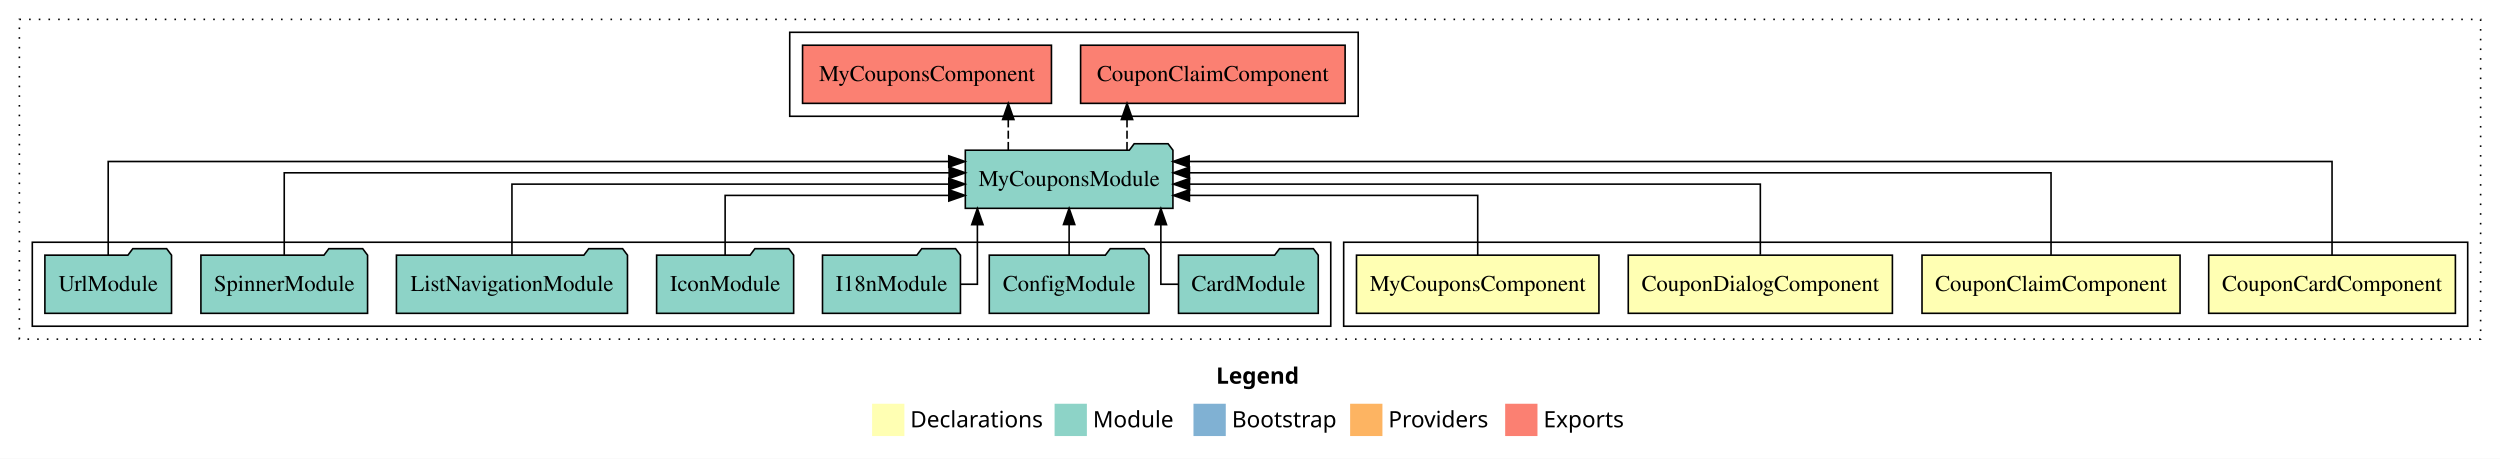
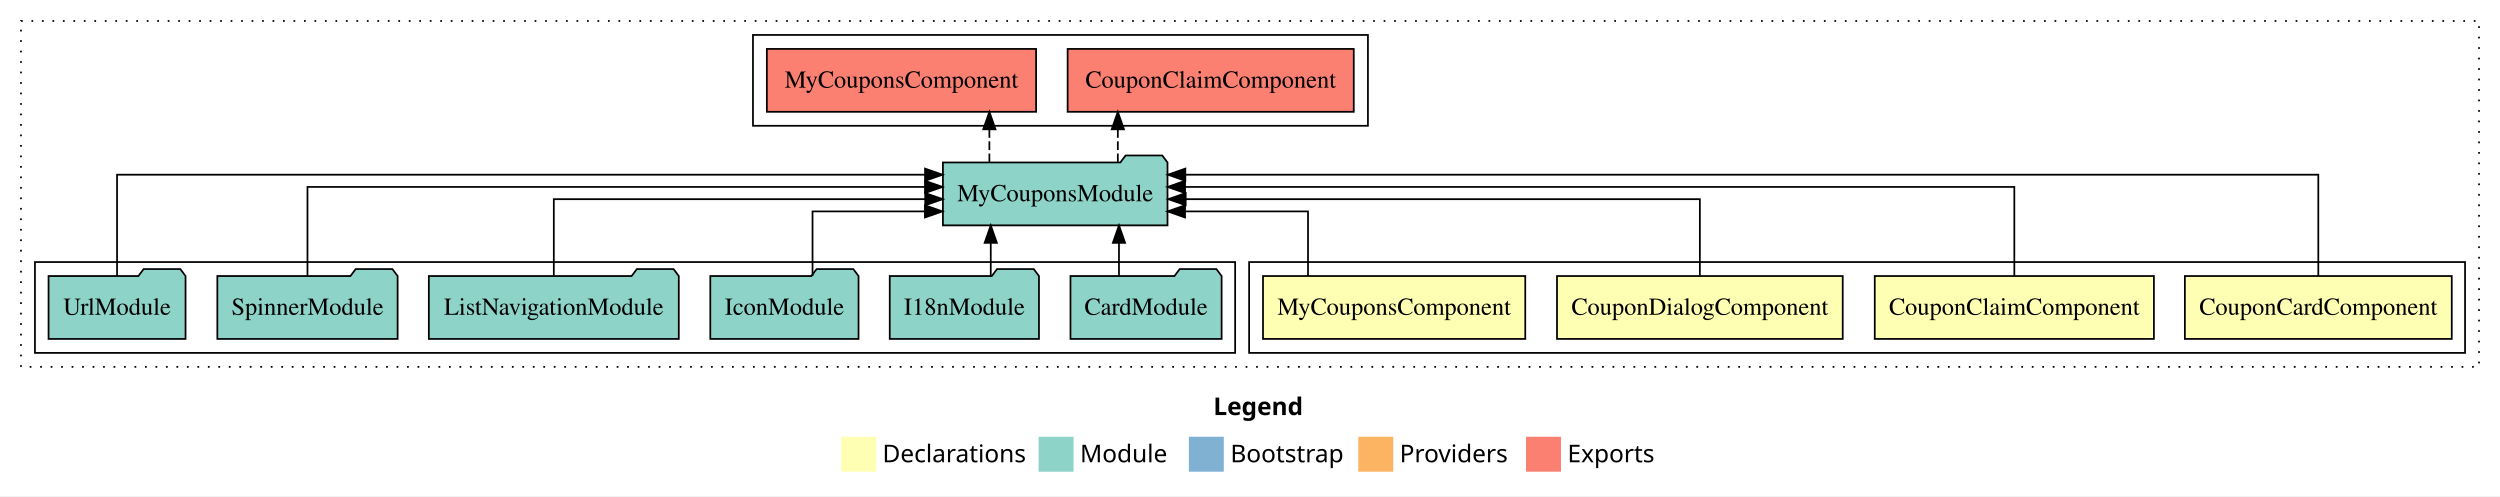
- <svg xmlns="http://www.w3.org/2000/svg" width="1548pt" height="284pt" viewBox="0.00 0.00 1548.00 284.00">
+ <svg xmlns="http://www.w3.org/2000/svg" width="1431pt" height="284pt" viewBox="0.00 0.00 1431.00 284.00">
  <g id="graph0" class="graph" transform="scale(1 1) rotate(0) translate(4 280)">
-     <polygon fill="#ffffff" stroke="transparent" points="-4,4 -4,-280 1544,-280 1544,4 -4,4" />
-     <text text-anchor="start" x="749.009" y="-42.4" font-family="sans-serif" font-weight="bold" font-size="14.00" fill="#000000">Legend</text>
-     <polygon fill="#ffffb3" stroke="transparent" points="536,-10 536,-30 556,-30 556,-10 536,-10" />
-     <text text-anchor="start" x="559.629" y="-15.4" font-family="sans-serif" font-size="14.00" fill="#000000">  Declarations</text>
-     <polygon fill="#8dd3c7" stroke="transparent" points="649,-10 649,-30 669,-30 669,-10 649,-10" />
-     <text text-anchor="start" x="672.725" y="-15.4" font-family="sans-serif" font-size="14.00" fill="#000000">  Module</text>
-     <polygon fill="#80b1d3" stroke="transparent" points="735,-10 735,-30 755,-30 755,-10 735,-10" />
-     <text text-anchor="start" x="758.781" y="-15.4" font-family="sans-serif" font-size="14.00" fill="#000000">  Bootstrap</text>
-     <polygon fill="#fdb462" stroke="transparent" points="832,-10 832,-30 852,-30 852,-10 832,-10" />
-     <text text-anchor="start" x="855.673" y="-15.4" font-family="sans-serif" font-size="14.00" fill="#000000">  Providers</text>
-     <polygon fill="#fb8072" stroke="transparent" points="928,-10 928,-30 948,-30 948,-10 928,-10" />
-     <text text-anchor="start" x="951.726" y="-15.4" font-family="sans-serif" font-size="14.00" fill="#000000">  Exports</text>
+     <polygon fill="#ffffff" stroke="transparent" points="-4,4 -4,-280 1427,-280 1427,4 -4,4" />
+     <text text-anchor="start" x="690.509" y="-42.4" font-family="sans-serif" font-weight="bold" font-size="14.00" fill="#000000">Legend</text>
+     <polygon fill="#ffffb3" stroke="transparent" points="477.5,-10 477.5,-30 497.5,-30 497.5,-10 477.5,-10" />
+     <text text-anchor="start" x="501.129" y="-15.4" font-family="sans-serif" font-size="14.00" fill="#000000">  Declarations</text>
+     <polygon fill="#8dd3c7" stroke="transparent" points="590.5,-10 590.5,-30 610.5,-30 610.5,-10 590.5,-10" />
+     <text text-anchor="start" x="614.225" y="-15.4" font-family="sans-serif" font-size="14.00" fill="#000000">  Module</text>
+     <polygon fill="#80b1d3" stroke="transparent" points="676.5,-10 676.5,-30 696.5,-30 696.5,-10 676.5,-10" />
+     <text text-anchor="start" x="700.281" y="-15.4" font-family="sans-serif" font-size="14.00" fill="#000000">  Bootstrap</text>
+     <polygon fill="#fdb462" stroke="transparent" points="773.5,-10 773.5,-30 793.5,-30 793.5,-10 773.5,-10" />
+     <text text-anchor="start" x="797.173" y="-15.4" font-family="sans-serif" font-size="14.00" fill="#000000">  Providers</text>
+     <polygon fill="#fb8072" stroke="transparent" points="869.5,-10 869.5,-30 889.5,-30 889.5,-10 869.5,-10" />
+     <text text-anchor="start" x="893.226" y="-15.4" font-family="sans-serif" font-size="14.00" fill="#000000">  Exports</text>
    <g id="clust1" class="cluster">
-       <polygon fill="none" stroke="#000000" stroke-dasharray="1,5" points="8,-70 8,-268 1532,-268 1532,-70 8,-70" />
+       <polygon fill="none" stroke="#000000" stroke-dasharray="1,5" points="8,-70 8,-268 1415,-268 1415,-70 8,-70" />
    </g>
    <g id="clust2" class="cluster">
-       <polygon fill="none" stroke="#000000" points="828,-78 828,-130 1524,-130 1524,-78 828,-78" />
+       <polygon fill="none" stroke="#000000" points="711,-78 711,-130 1407,-130 1407,-78 711,-78" />
    </g>
    <g id="clust7" class="cluster">
-       <polygon fill="none" stroke="#000000" points="16,-78 16,-130 820,-130 820,-78 16,-78" />
+       <polygon fill="none" stroke="#000000" points="16,-78 16,-130 703,-130 703,-78 16,-78" />
    </g>
    <g id="clust8" class="cluster">
-       <polygon fill="none" stroke="#000000" points="485,-208 485,-260 837,-260 837,-208 485,-208" />
+       <polygon fill="none" stroke="#000000" points="427,-208 427,-260 779,-260 779,-208 427,-208" />
    </g>
    <g id="node1" class="node">
-       <polygon fill="#ffffb3" stroke="#000000" points="1516.381,-122 1363.619,-122 1363.619,-86 1516.381,-86 1516.381,-122" />
-       <text text-anchor="middle" x="1440" y="-99.8" font-family="Times,serif" font-size="14.00" fill="#000000">CouponCardComponent</text>
+       <polygon fill="#ffffb3" stroke="#000000" points="1399.381,-122 1246.619,-122 1246.619,-86 1399.381,-86 1399.381,-122" />
+       <text text-anchor="middle" x="1323" y="-99.8" font-family="Times,serif" font-size="14.00" fill="#000000">CouponCardComponent</text>
    </g>
    <g id="node5" class="node">
-       <polygon fill="#8dd3c7" stroke="#000000" points="722.276,-187 719.276,-191 698.276,-191 695.276,-187 593.724,-187 593.724,-151 722.276,-151 722.276,-187" />
-       <text text-anchor="middle" x="658" y="-164.8" font-family="Times,serif" font-size="14.00" fill="#000000">MyCouponsModule</text>
+       <polygon fill="#8dd3c7" stroke="#000000" points="664.276,-187 661.276,-191 640.276,-191 637.276,-187 535.724,-187 535.724,-151 664.276,-151 664.276,-187" />
+       <text text-anchor="middle" x="600" y="-164.8" font-family="Times,serif" font-size="14.00" fill="#000000">MyCouponsModule</text>
    </g>
    <g id="edge1" class="edge">
-       <path fill="none" stroke="#000000" d="M1440,-122.011C1440,-144.485 1440,-180 1440,-180 1440,-180 732.327,-180 732.327,-180" />
-       <polygon fill="#000000" stroke="#000000" points="732.327,-176.5 722.327,-180 732.327,-183.5 732.327,-176.5" />
+       <path fill="none" stroke="#000000" d="M1323,-122.011C1323,-144.485 1323,-180 1323,-180 1323,-180 674.479,-180 674.479,-180" />
+       <polygon fill="#000000" stroke="#000000" points="674.479,-176.5 664.479,-180 674.479,-183.5 674.479,-176.5" />
    </g>
    <g id="node2" class="node">
-       <polygon fill="#ffffb3" stroke="#000000" points="1345.892,-122 1186.108,-122 1186.108,-86 1345.892,-86 1345.892,-122" />
-       <text text-anchor="middle" x="1266" y="-99.8" font-family="Times,serif" font-size="14.00" fill="#000000">CouponClaimComponent</text>
+       <polygon fill="#ffffb3" stroke="#000000" points="1228.892,-122 1069.108,-122 1069.108,-86 1228.892,-86 1228.892,-122" />
+       <text text-anchor="middle" x="1149" y="-99.8" font-family="Times,serif" font-size="14.00" fill="#000000">CouponClaimComponent</text>
    </g>
    <g id="edge2" class="edge">
-       <path fill="none" stroke="#000000" d="M1266,-122.129C1266,-142.572 1266,-173 1266,-173 1266,-173 732.491,-173 732.491,-173" />
-       <polygon fill="#000000" stroke="#000000" points="732.491,-169.5 722.491,-173 732.491,-176.5 732.491,-169.5" />
+       <path fill="none" stroke="#000000" d="M1149,-122.129C1149,-142.572 1149,-173 1149,-173 1149,-173 674.322,-173 674.322,-173" />
+       <polygon fill="#000000" stroke="#000000" points="674.322,-169.5 664.322,-173 674.321,-176.5 674.322,-169.5" />
    </g>
    <g id="node3" class="node">
-       <polygon fill="#ffffb3" stroke="#000000" points="1167.772,-122 1004.228,-122 1004.228,-86 1167.772,-86 1167.772,-122" />
-       <text text-anchor="middle" x="1086" y="-99.8" font-family="Times,serif" font-size="14.00" fill="#000000">CouponDialogComponent</text>
+       <polygon fill="#ffffb3" stroke="#000000" points="1050.772,-122 887.228,-122 887.228,-86 1050.772,-86 1050.772,-122" />
+       <text text-anchor="middle" x="969" y="-99.8" font-family="Times,serif" font-size="14.00" fill="#000000">CouponDialogComponent</text>
    </g>
    <g id="edge3" class="edge">
-       <path fill="none" stroke="#000000" d="M1086,-122.267C1086,-140.555 1086,-166 1086,-166 1086,-166 732.539,-166 732.539,-166" />
-       <polygon fill="#000000" stroke="#000000" points="732.539,-162.5 722.539,-166 732.539,-169.5 732.539,-162.5" />
+       <path fill="none" stroke="#000000" d="M969,-122.267C969,-140.555 969,-166 969,-166 969,-166 674.697,-166 674.697,-166" />
+       <polygon fill="#000000" stroke="#000000" points="674.697,-162.5 664.697,-166 674.697,-169.5 674.697,-162.5" />
    </g>
    <g id="node4" class="node">
-       <polygon fill="#ffffb3" stroke="#000000" points="986.059,-122 835.941,-122 835.941,-86 986.059,-86 986.059,-122" />
-       <text text-anchor="middle" x="911" y="-99.8" font-family="Times,serif" font-size="14.00" fill="#000000">MyCouponsComponent</text>
+       <polygon fill="#ffffb3" stroke="#000000" points="869.059,-122 718.941,-122 718.941,-86 869.059,-86 869.059,-122" />
+       <text text-anchor="middle" x="794" y="-99.8" font-family="Times,serif" font-size="14.00" fill="#000000">MyCouponsComponent</text>
    </g>
    <g id="edge4" class="edge">
-       <path fill="none" stroke="#000000" d="M911,-122.009C911,-138.049 911,-159 911,-159 911,-159 732.497,-159 732.497,-159" />
-       <polygon fill="#000000" stroke="#000000" points="732.497,-155.5 722.497,-159 732.497,-162.5 732.497,-155.5" />
+       <path fill="none" stroke="#000000" d="M744.708,-122.009C744.708,-138.049 744.708,-159 744.708,-159 744.708,-159 674.314,-159 674.314,-159" />
+       <polygon fill="#000000" stroke="#000000" points="674.314,-155.5 664.314,-159 674.314,-162.5 674.314,-155.5" />
+     </g>
+     <g id="node12" class="node">
+       <polygon fill="#fb8072" stroke="#000000" points="770.893,-252 607.107,-252 607.107,-216 770.893,-216 770.893,-252" />
+       <text text-anchor="middle" x="689" y="-229.8" font-family="Times,serif" font-size="14.00" fill="#000000">CouponClaimComponent </text>
+     </g>
+     <g id="edge11" class="edge">
+       <path fill="none" stroke="#000000" stroke-dasharray="5,2" d="M635.846,-187.106C635.846,-187.106 635.846,-205.991 635.846,-205.991" />
+       <polygon fill="#000000" stroke="#000000" points="632.346,-205.991 635.846,-215.991 639.346,-205.991 632.346,-205.991" />
    </g>
    <g id="node13" class="node">
-       <polygon fill="#fb8072" stroke="#000000" points="828.893,-252 665.107,-252 665.107,-216 828.893,-216 828.893,-252" />
-       <text text-anchor="middle" x="747" y="-229.8" font-family="Times,serif" font-size="14.00" fill="#000000">CouponClaimComponent </text>
+       <polygon fill="#fb8072" stroke="#000000" points="589.058,-252 434.942,-252 434.942,-216 589.058,-216 589.058,-252" />
+       <text text-anchor="middle" x="512" y="-229.8" font-family="Times,serif" font-size="14.00" fill="#000000">MyCouponsComponent </text>
    </g>
    <g id="edge12" class="edge">
-       <path fill="none" stroke="#000000" stroke-dasharray="5,2" d="M693.846,-187.106C693.846,-187.106 693.846,-205.991 693.846,-205.991" />
-       <polygon fill="#000000" stroke="#000000" points="690.346,-205.991 693.846,-215.991 697.346,-205.991 690.346,-205.991" />
-     </g>
-     <g id="node14" class="node">
-       <polygon fill="#fb8072" stroke="#000000" points="647.058,-252 492.942,-252 492.942,-216 647.058,-216 647.058,-252" />
-       <text text-anchor="middle" x="570" y="-229.8" font-family="Times,serif" font-size="14.00" fill="#000000">MyCouponsComponent </text>
-     </g>
-     <g id="edge13" class="edge">
-       <path fill="none" stroke="#000000" stroke-dasharray="5,2" d="M620.321,-187.106C620.321,-187.106 620.321,-205.991 620.321,-205.991" />
-       <polygon fill="#000000" stroke="#000000" points="616.821,-205.991 620.321,-215.991 623.821,-205.991 616.821,-205.991" />
+       <path fill="none" stroke="#000000" stroke-dasharray="5,2" d="M562.321,-187.106C562.321,-187.106 562.321,-205.991 562.321,-205.991" />
+       <polygon fill="#000000" stroke="#000000" points="558.821,-205.991 562.321,-215.991 565.821,-205.991 558.821,-205.991" />
    </g>
    <g id="node6" class="node">
-       <polygon fill="#8dd3c7" stroke="#000000" points="812.262,-122 809.262,-126 788.262,-126 785.262,-122 725.738,-122 725.738,-86 812.262,-86 812.262,-122" />
-       <text text-anchor="middle" x="769" y="-99.8" font-family="Times,serif" font-size="14.00" fill="#000000">CardModule</text>
+       <polygon fill="#8dd3c7" stroke="#000000" points="695.262,-122 692.262,-126 671.262,-126 668.262,-122 608.738,-122 608.738,-86 695.262,-86 695.262,-122" />
+       <text text-anchor="middle" x="652" y="-99.8" font-family="Times,serif" font-size="14.00" fill="#000000">CardModule</text>
    </g>
    <g id="edge5" class="edge">
-       <path fill="none" stroke="#000000" d="M725.511,-104C719.21,-104 714.803,-104 714.803,-104 714.803,-104 714.803,-140.894 714.803,-140.894" />
-       <polygon fill="#000000" stroke="#000000" points="711.303,-140.894 714.803,-150.894 718.303,-140.894 711.303,-140.894" />
+       <path fill="none" stroke="#000000" d="M636.504,-122.106C636.504,-122.106 636.504,-140.991 636.504,-140.991" />
+       <polygon fill="#000000" stroke="#000000" points="633.004,-140.991 636.504,-150.991 640.004,-140.991 633.004,-140.991" />
    </g>
    <g id="node7" class="node">
-       <polygon fill="#8dd3c7" stroke="#000000" points="707.439,-122 704.439,-126 683.439,-126 680.439,-122 608.561,-122 608.561,-86 707.439,-86 707.439,-122" />
-       <text text-anchor="middle" x="658" y="-99.8" font-family="Times,serif" font-size="14.00" fill="#000000">ConfigModule</text>
-     </g>
-     <g id="edge6" class="edge">
-       <path fill="none" stroke="#000000" d="M658,-122.106C658,-122.106 658,-140.991 658,-140.991" />
-       <polygon fill="#000000" stroke="#000000" points="654.5,-140.991 658,-150.991 661.5,-140.991 654.5,-140.991" />
-     </g>
-     <g id="node8" class="node">
      <polygon fill="#8dd3c7" stroke="#000000" points="590.711,-122 587.711,-126 566.711,-126 563.711,-122 505.289,-122 505.289,-86 590.711,-86 590.711,-122" />
      <text text-anchor="middle" x="548" y="-99.8" font-family="Times,serif" font-size="14.00" fill="#000000">I18nModule</text>
    </g>
-     <g id="edge7" class="edge">
-       <path fill="none" stroke="#000000" d="M590.687,-104C596.871,-104 601.197,-104 601.197,-104 601.197,-104 601.197,-140.894 601.197,-140.894" />
-       <polygon fill="#000000" stroke="#000000" points="597.697,-140.894 601.197,-150.894 604.697,-140.894 597.697,-140.894" />
+     <g id="edge6" class="edge">
+       <path fill="none" stroke="#000000" d="M563.109,-122.106C563.109,-122.106 563.109,-140.991 563.109,-140.991" />
+       <polygon fill="#000000" stroke="#000000" points="559.609,-140.991 563.109,-150.991 566.609,-140.991 559.609,-140.991" />
    </g>
-     <g id="node9" class="node">
+     <g id="node8" class="node">
      <polygon fill="#8dd3c7" stroke="#000000" points="487.426,-122 484.426,-126 463.426,-126 460.426,-122 402.574,-122 402.574,-86 487.426,-86 487.426,-122" />
      <text text-anchor="middle" x="445" y="-99.8" font-family="Times,serif" font-size="14.00" fill="#000000">IconModule</text>
    </g>
-     <g id="edge8" class="edge">
-       <path fill="none" stroke="#000000" d="M445,-122.009C445,-138.049 445,-159 445,-159 445,-159 583.515,-159 583.515,-159" />
-       <polygon fill="#000000" stroke="#000000" points="583.515,-162.5 593.515,-159 583.515,-155.5 583.515,-162.5" />
+     <g id="edge7" class="edge">
+       <path fill="none" stroke="#000000" d="M461.092,-122.009C461.092,-138.049 461.092,-159 461.092,-159 461.092,-159 525.426,-159 525.426,-159" />
+       <polygon fill="#000000" stroke="#000000" points="525.426,-162.5 535.426,-159 525.426,-155.5 525.426,-162.5" />
    </g>
-     <g id="node10" class="node">
+     <g id="node9" class="node">
      <polygon fill="#8dd3c7" stroke="#000000" points="384.536,-122 381.536,-126 360.536,-126 357.536,-122 241.464,-122 241.464,-86 384.536,-86 384.536,-122" />
      <text text-anchor="middle" x="313" y="-99.8" font-family="Times,serif" font-size="14.00" fill="#000000">ListNavigationModule</text>
    </g>
-     <g id="edge9" class="edge">
-       <path fill="none" stroke="#000000" d="M313,-122.267C313,-140.555 313,-166 313,-166 313,-166 583.513,-166 583.513,-166" />
-       <polygon fill="#000000" stroke="#000000" points="583.513,-169.5 593.513,-166 583.513,-162.5 583.513,-169.5" />
+     <g id="edge8" class="edge">
+       <path fill="none" stroke="#000000" d="M313,-122.267C313,-140.555 313,-166 313,-166 313,-166 525.592,-166 525.592,-166" />
+       <polygon fill="#000000" stroke="#000000" points="525.592,-169.5 535.592,-166 525.592,-162.5 525.592,-169.5" />
    </g>
-     <g id="node11" class="node">
+     <g id="node10" class="node">
      <polygon fill="#8dd3c7" stroke="#000000" points="223.598,-122 220.598,-126 199.598,-126 196.598,-122 120.402,-122 120.402,-86 223.598,-86 223.598,-122" />
      <text text-anchor="middle" x="172" y="-99.8" font-family="Times,serif" font-size="14.00" fill="#000000">SpinnerModule</text>
    </g>
-     <g id="edge10" class="edge">
-       <path fill="none" stroke="#000000" d="M172,-122.129C172,-142.572 172,-173 172,-173 172,-173 583.714,-173 583.714,-173" />
-       <polygon fill="#000000" stroke="#000000" points="583.714,-176.5 593.714,-173 583.714,-169.5 583.714,-176.5" />
+     <g id="edge9" class="edge">
+       <path fill="none" stroke="#000000" d="M172,-122.129C172,-142.572 172,-173 172,-173 172,-173 525.461,-173 525.461,-173" />
+       <polygon fill="#000000" stroke="#000000" points="525.461,-176.5 535.461,-173 525.461,-169.5 525.461,-176.5" />
    </g>
-     <g id="node12" class="node">
+     <g id="node11" class="node">
      <polygon fill="#8dd3c7" stroke="#000000" points="102.208,-122 99.208,-126 78.208,-126 75.208,-122 23.792,-122 23.792,-86 102.208,-86 102.208,-122" />
      <text text-anchor="middle" x="63" y="-99.8" font-family="Times,serif" font-size="14.00" fill="#000000">UrlModule</text>
    </g>
-     <g id="edge11" class="edge">
-       <path fill="none" stroke="#000000" d="M63,-122.011C63,-144.485 63,-180 63,-180 63,-180 583.476,-180 583.476,-180" />
-       <polygon fill="#000000" stroke="#000000" points="583.476,-183.5 593.476,-180 583.476,-176.5 583.476,-183.5" />
+     <g id="edge10" class="edge">
+       <path fill="none" stroke="#000000" d="M63,-122.011C63,-144.485 63,-180 63,-180 63,-180 525.492,-180 525.492,-180" />
+       <polygon fill="#000000" stroke="#000000" points="525.492,-183.5 535.492,-180 525.492,-176.5 525.492,-183.5" />
    </g>
  </g>
</svg>
